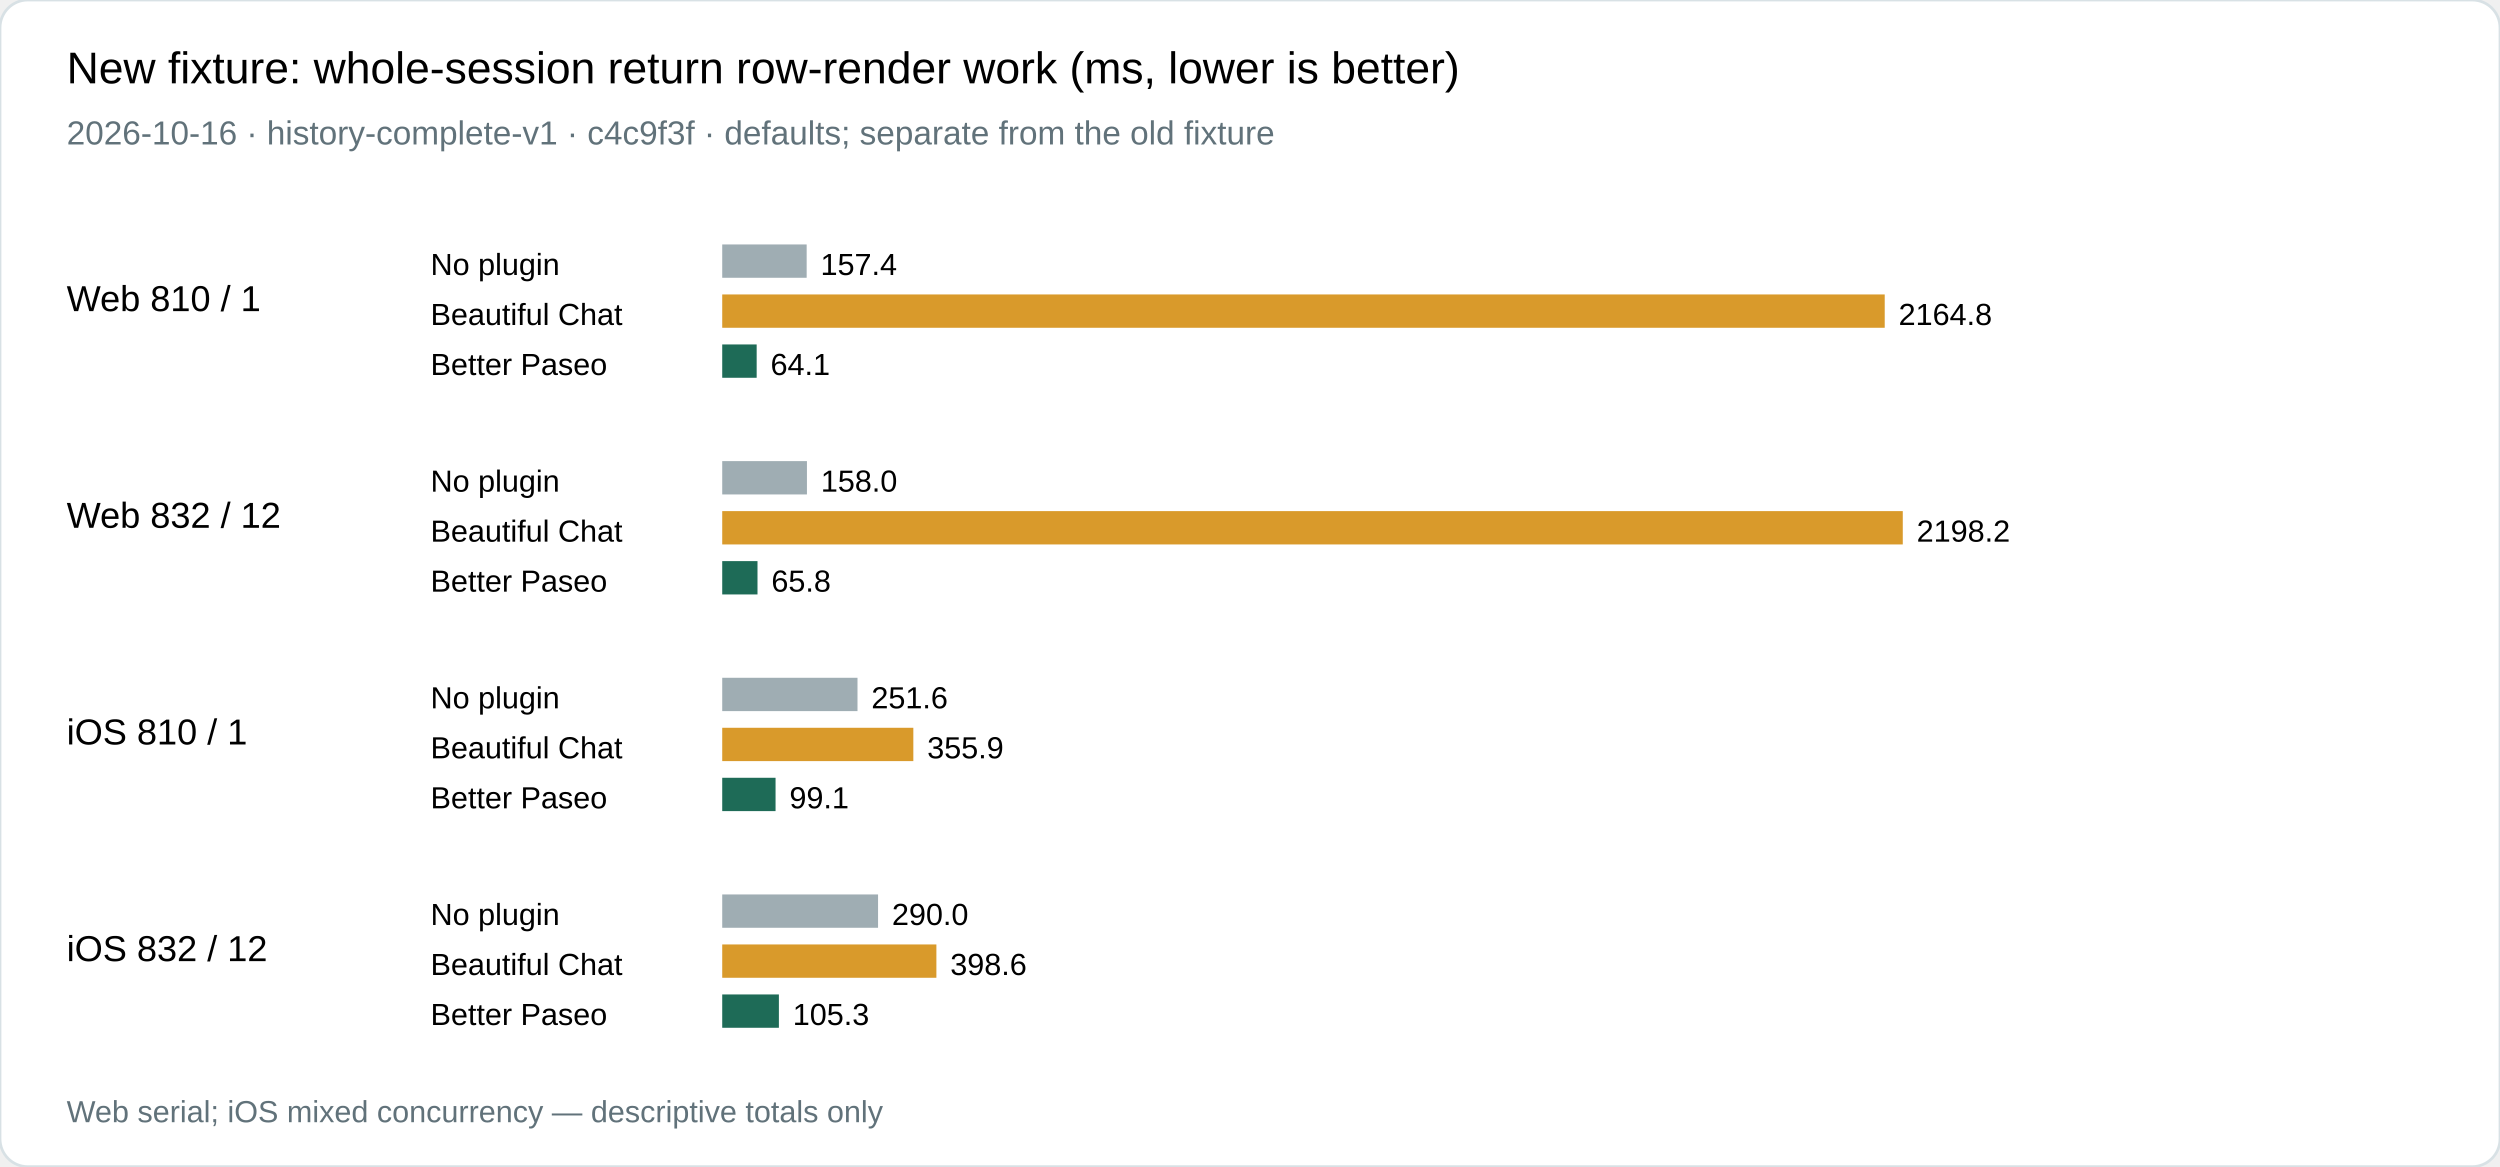
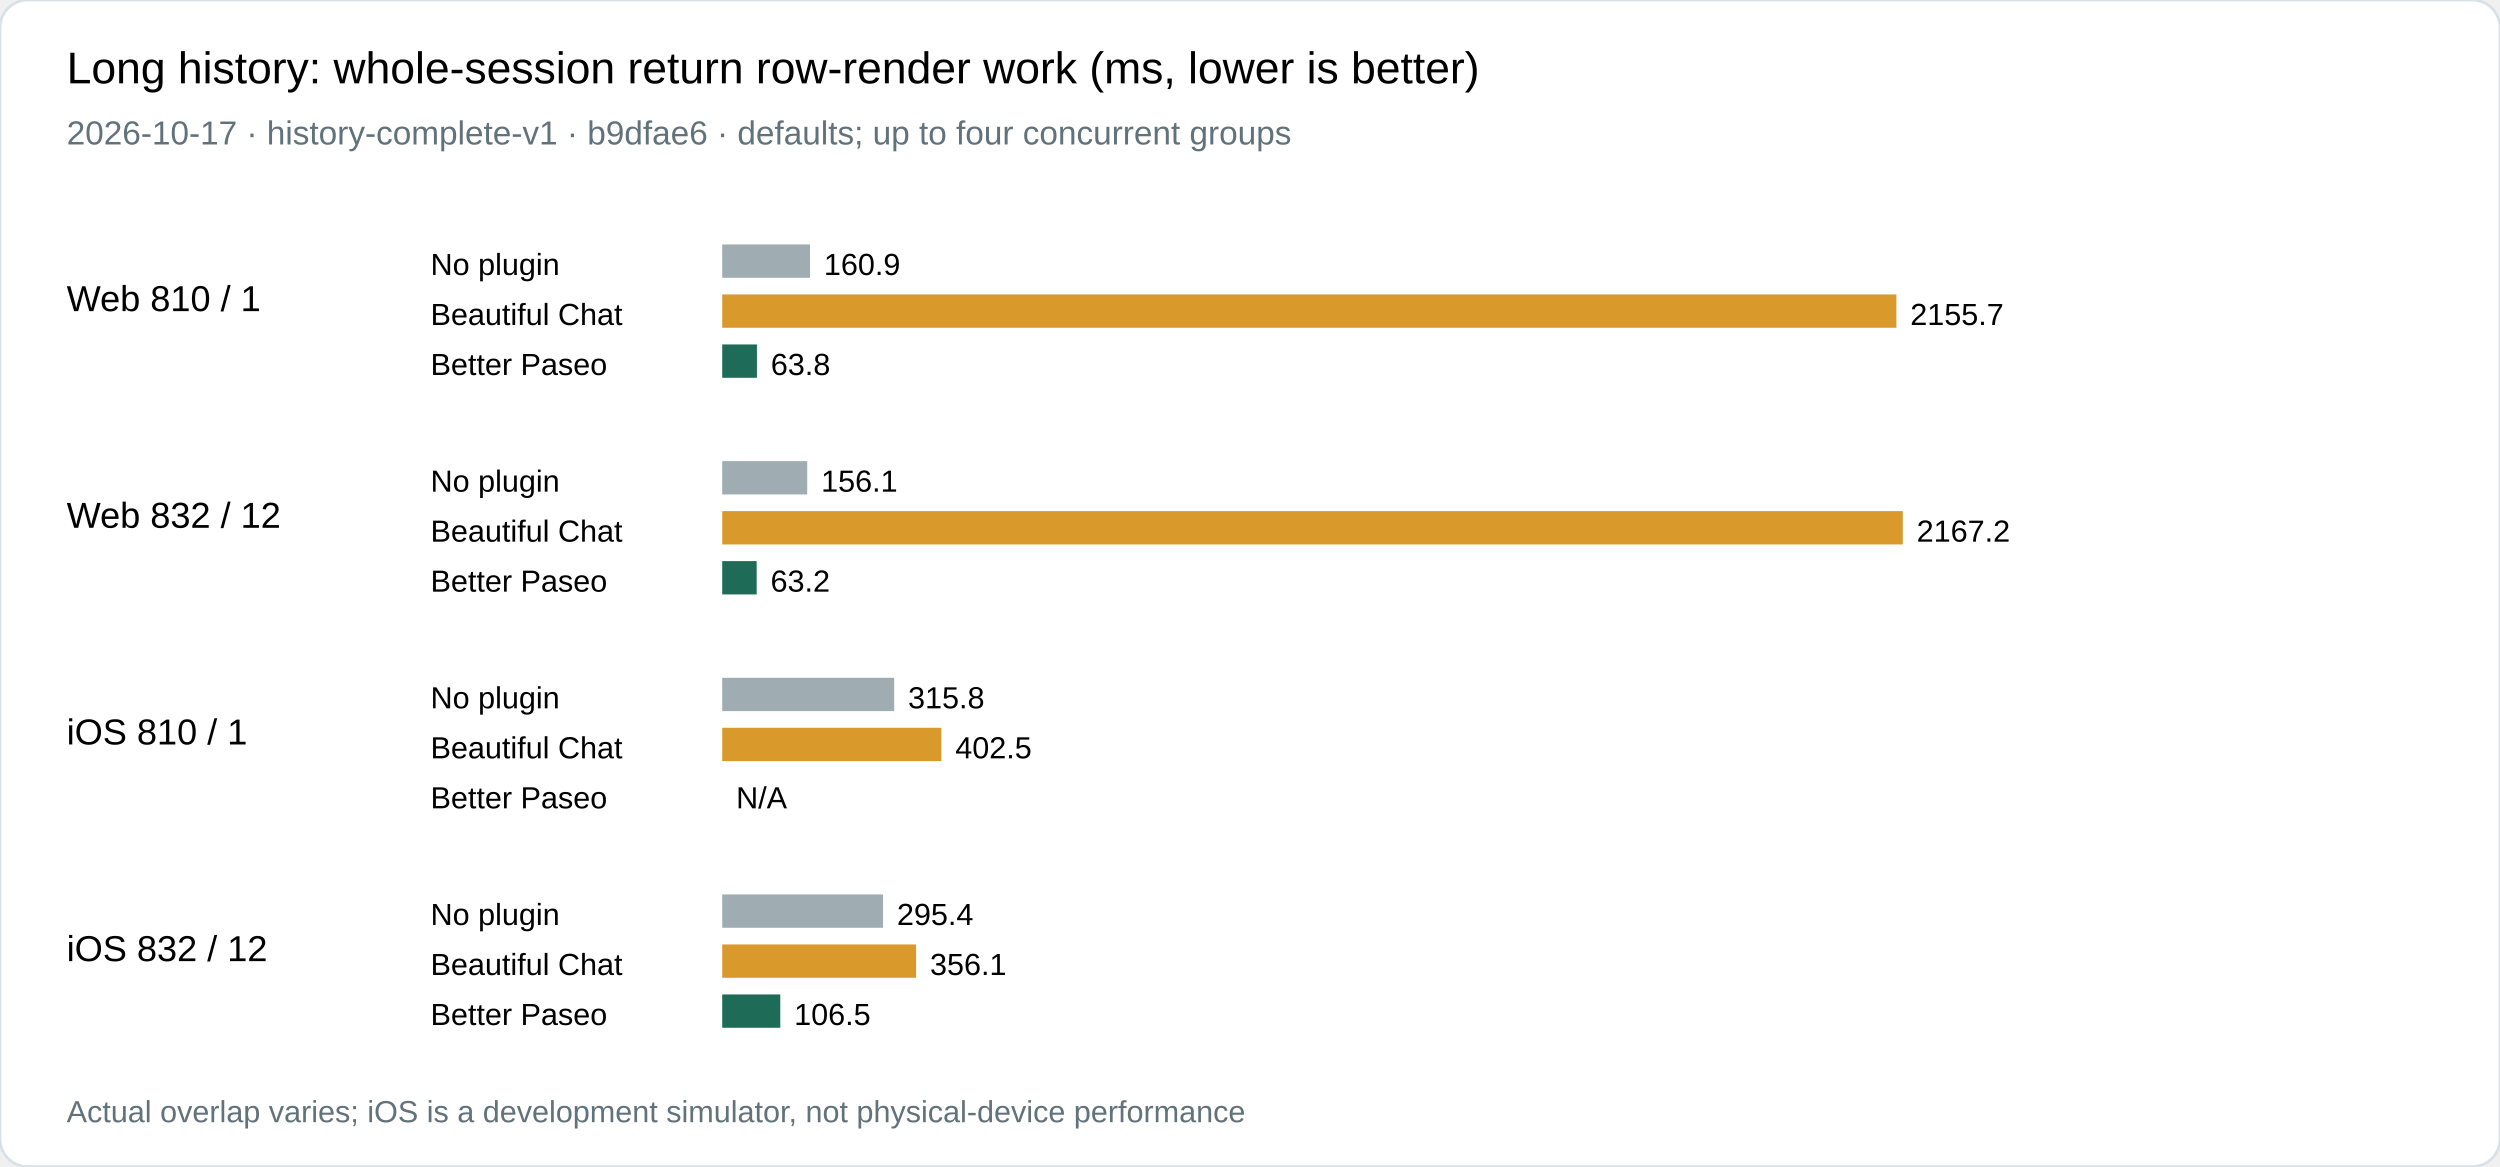
- <svg xmlns="http://www.w3.org/2000/svg" viewBox="0 0 900 420" role="img">
+ <svg xmlns="http://www.w3.org/2000/svg" width="900" height="420" viewBox="0 0 900 420" role="img">
  <rect width="900" height="420" rx="10" fill="white" stroke="#d8e1e5" />
-   <text x="24" y="30" font-family="Arial, PingFang SC, sans-serif" font-size="16">New fixture: whole-session return row-render work (ms, lower is better)</text>
-   <text x="24" y="52" font-family="Arial, PingFang SC, sans-serif" font-size="12" fill="#61727a">2026-10-16 · history-complete-v1 · c4c9f3f · defaults; separate from the old fixture</text>
+   <text x="24" y="30" font-family="Arial, PingFang SC, sans-serif" font-size="16">Long history: whole-session return row-render work (ms, lower is better)</text>
+   <text x="24" y="52" font-family="Arial, PingFang SC, sans-serif" font-size="12" fill="#61727a">2026-10-17 · history-complete-v1 · b9dfae6 · defaults; up to four concurrent groups</text>
  <text x="24" y="112" font-family="Arial, PingFang SC, sans-serif" font-size="13">Web 810 / 1</text>
  <text x="155" y="99" font-family="Arial, PingFang SC, sans-serif" font-size="11">No plugin</text>
-   <rect x="260" y="88" width="30.4" height="12" fill="#9fadb3" />
-   <text x="295.4" y="99" font-family="Arial, PingFang SC, sans-serif" font-size="11">157.4</text>
+   <rect x="260" y="88" width="31.6" height="12" fill="#9fadb3" />
+   <text x="296.6" y="99" font-family="Arial, PingFang SC, sans-serif" font-size="11">160.9</text>
  <text x="155" y="117" font-family="Arial, PingFang SC, sans-serif" font-size="11">Beautiful Chat</text>
-   <rect x="260" y="106" width="418.5" height="12" fill="#d99a2b" />
-   <text x="683.5" y="117" font-family="Arial, PingFang SC, sans-serif" font-size="11">2164.8</text>
+   <rect x="260" y="106" width="422.7" height="12" fill="#d99a2b" />
+   <text x="687.7" y="117" font-family="Arial, PingFang SC, sans-serif" font-size="11">2155.7</text>
  <text x="155" y="135" font-family="Arial, PingFang SC, sans-serif" font-size="11">Better Paseo</text>
-   <rect x="260" y="124" width="12.4" height="12" fill="#1e6b57" />
-   <text x="277.4" y="135" font-family="Arial, PingFang SC, sans-serif" font-size="11">64.1</text>
+   <rect x="260" y="124" width="12.5" height="12" fill="#1e6b57" />
+   <text x="277.5" y="135" font-family="Arial, PingFang SC, sans-serif" font-size="11">63.8</text>
  <text x="24" y="190" font-family="Arial, PingFang SC, sans-serif" font-size="13">Web 832 / 12</text>
  <text x="155" y="177" font-family="Arial, PingFang SC, sans-serif" font-size="11">No plugin</text>
-   <rect x="260" y="166" width="30.5" height="12" fill="#9fadb3" />
-   <text x="295.5" y="177" font-family="Arial, PingFang SC, sans-serif" font-size="11">158.0</text>
+   <rect x="260" y="166" width="30.6" height="12" fill="#9fadb3" />
+   <text x="295.6" y="177" font-family="Arial, PingFang SC, sans-serif" font-size="11">156.1</text>
  <text x="155" y="195" font-family="Arial, PingFang SC, sans-serif" font-size="11">Beautiful Chat</text>
  <rect x="260" y="184" width="425.0" height="12" fill="#d99a2b" />
-   <text x="690.0" y="195" font-family="Arial, PingFang SC, sans-serif" font-size="11">2198.2</text>
+   <text x="690.0" y="195" font-family="Arial, PingFang SC, sans-serif" font-size="11">2167.2</text>
  <text x="155" y="213" font-family="Arial, PingFang SC, sans-serif" font-size="11">Better Paseo</text>
-   <rect x="260" y="202" width="12.7" height="12" fill="#1e6b57" />
-   <text x="277.7" y="213" font-family="Arial, PingFang SC, sans-serif" font-size="11">65.8</text>
+   <rect x="260" y="202" width="12.4" height="12" fill="#1e6b57" />
+   <text x="277.4" y="213" font-family="Arial, PingFang SC, sans-serif" font-size="11">63.2</text>
  <text x="24" y="268" font-family="Arial, PingFang SC, sans-serif" font-size="13">iOS 810 / 1</text>
  <text x="155" y="255" font-family="Arial, PingFang SC, sans-serif" font-size="11">No plugin</text>
-   <rect x="260" y="244" width="48.7" height="12" fill="#9fadb3" />
-   <text x="313.7" y="255" font-family="Arial, PingFang SC, sans-serif" font-size="11">251.6</text>
+   <rect x="260" y="244" width="61.9" height="12" fill="#9fadb3" />
+   <text x="326.9" y="255" font-family="Arial, PingFang SC, sans-serif" font-size="11">315.8</text>
  <text x="155" y="273" font-family="Arial, PingFang SC, sans-serif" font-size="11">Beautiful Chat</text>
-   <rect x="260" y="262" width="68.8" height="12" fill="#d99a2b" />
-   <text x="333.8" y="273" font-family="Arial, PingFang SC, sans-serif" font-size="11">355.9</text>
+   <rect x="260" y="262" width="78.9" height="12" fill="#d99a2b" />
+   <text x="343.9" y="273" font-family="Arial, PingFang SC, sans-serif" font-size="11">402.5</text>
  <text x="155" y="291" font-family="Arial, PingFang SC, sans-serif" font-size="11">Better Paseo</text>
-   <rect x="260" y="280" width="19.2" height="12" fill="#1e6b57" />
-   <text x="284.2" y="291" font-family="Arial, PingFang SC, sans-serif" font-size="11">99.1</text>
+   <text x="265" y="291" font-family="Arial, PingFang SC, sans-serif" font-size="11">N/A</text>
  <text x="24" y="346" font-family="Arial, PingFang SC, sans-serif" font-size="13">iOS 832 / 12</text>
  <text x="155" y="333" font-family="Arial, PingFang SC, sans-serif" font-size="11">No plugin</text>
-   <rect x="260" y="322" width="56.1" height="12" fill="#9fadb3" />
-   <text x="321.1" y="333" font-family="Arial, PingFang SC, sans-serif" font-size="11">290.0</text>
+   <rect x="260" y="322" width="57.9" height="12" fill="#9fadb3" />
+   <text x="322.9" y="333" font-family="Arial, PingFang SC, sans-serif" font-size="11">295.4</text>
  <text x="155" y="351" font-family="Arial, PingFang SC, sans-serif" font-size="11">Beautiful Chat</text>
-   <rect x="260" y="340" width="77.1" height="12" fill="#d99a2b" />
-   <text x="342.1" y="351" font-family="Arial, PingFang SC, sans-serif" font-size="11">398.6</text>
+   <rect x="260" y="340" width="69.8" height="12" fill="#d99a2b" />
+   <text x="334.8" y="351" font-family="Arial, PingFang SC, sans-serif" font-size="11">356.1</text>
  <text x="155" y="369" font-family="Arial, PingFang SC, sans-serif" font-size="11">Better Paseo</text>
-   <rect x="260" y="358" width="20.4" height="12" fill="#1e6b57" />
-   <text x="285.4" y="369" font-family="Arial, PingFang SC, sans-serif" font-size="11">105.3</text>
-   <text x="24" y="404" font-family="Arial, PingFang SC, sans-serif" font-size="11" fill="#61727a">Web serial; iOS mixed concurrency — descriptive totals only</text>
+   <rect x="260" y="358" width="20.9" height="12" fill="#1e6b57" />
+   <text x="285.9" y="369" font-family="Arial, PingFang SC, sans-serif" font-size="11">106.5</text>
+   <text x="24" y="404" font-family="Arial, PingFang SC, sans-serif" font-size="11" fill="#61727a">Actual overlap varies; iOS is a development simulator, not physical-device performance</text>
</svg>
